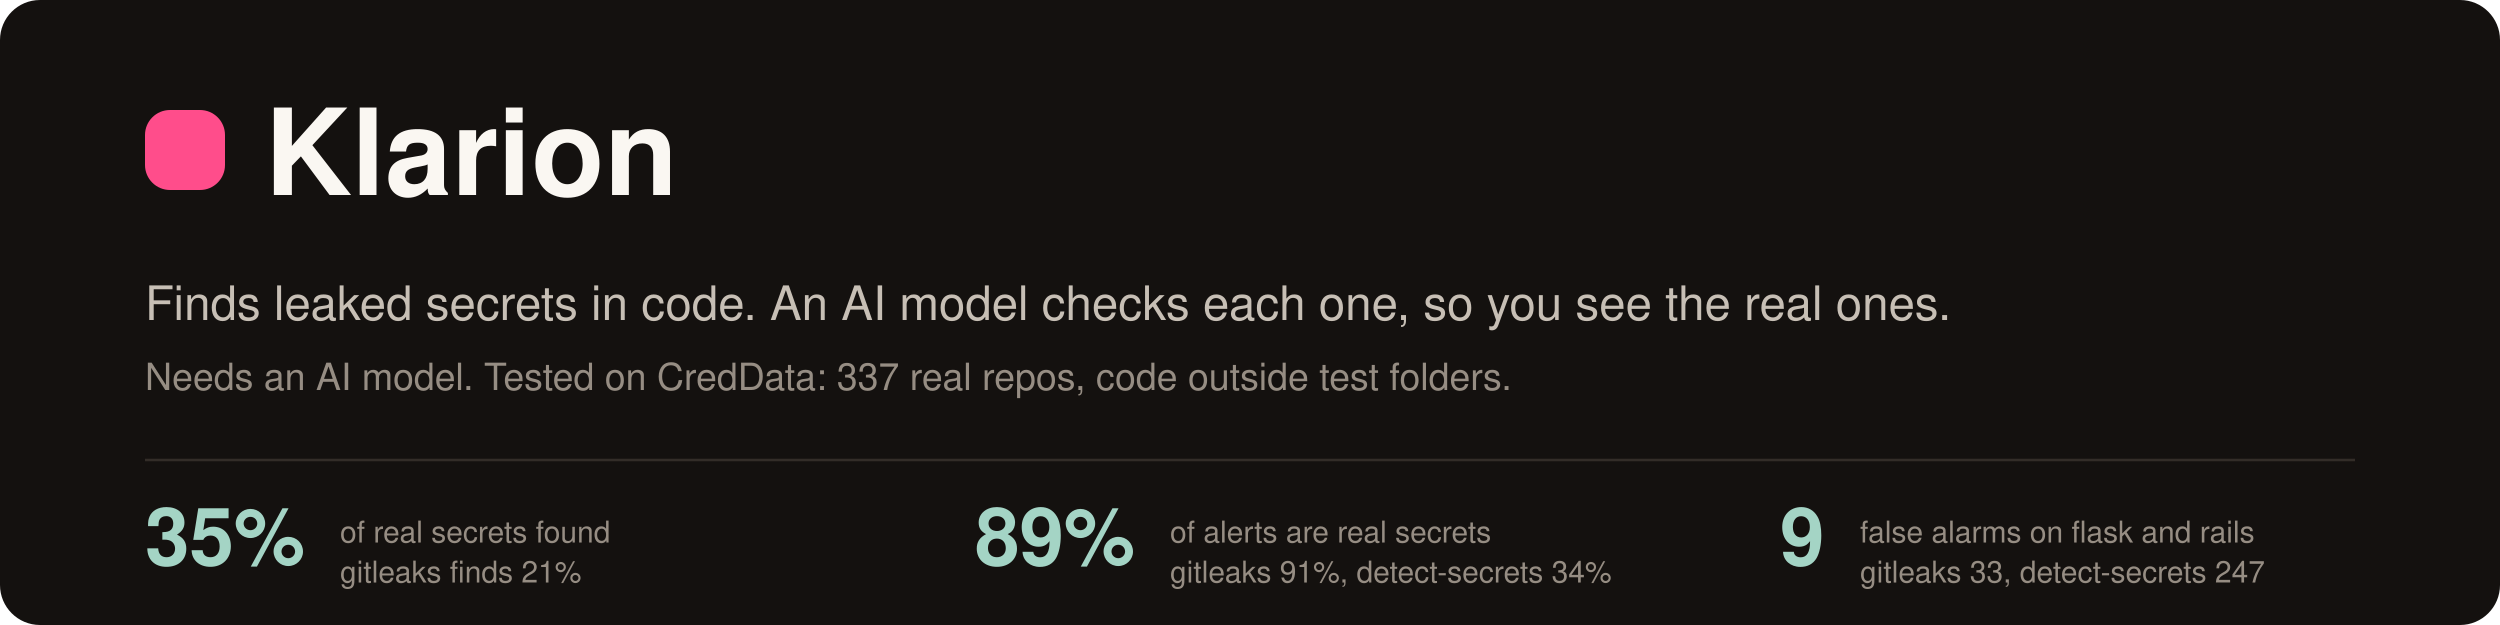
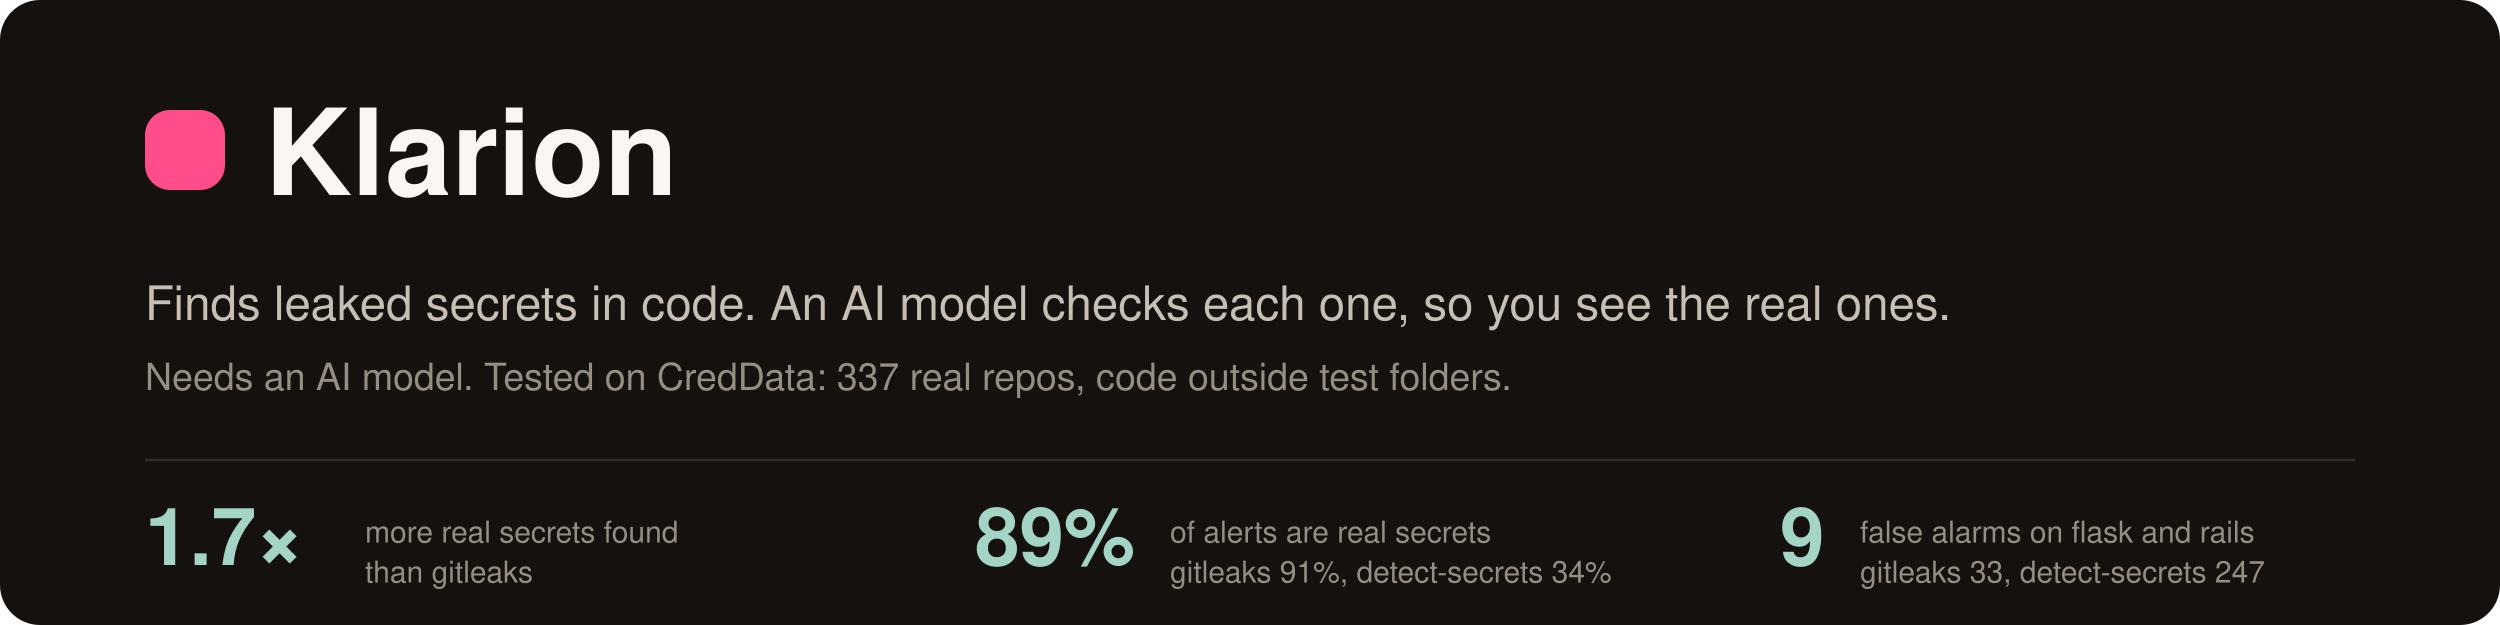
- <svg xmlns="http://www.w3.org/2000/svg" viewBox="0 0 1000 250" width="1000" height="250" role="img" aria-label="Klarion finds leaked secrets in code. An AI model checks each one, so you see the real ones. Tested on CredData, 337 real repositories, code outside test folders: Klarion finds 35 percent of real secrets, gitleaks 21 percent. 89 percent of Klarion alerts are real, gitleaks 91 percent, detect-secrets 34 percent. 9 false alarms on flask and rails, gitleaks 33, detect-secrets 247. Needs an AI model.">
+ <svg xmlns="http://www.w3.org/2000/svg" viewBox="0 0 1000 250" width="1000" height="250" role="img" aria-label="Klarion finds leaked secrets in code. An AI model checks each one, so you see the real ones. Tested on CredData, 337 real repositories, code outside test folders: Klarion finds about 1.7 times more real secrets than gitleaks, and 89 percent of its alerts are real, against 91 percent for gitleaks and 34 percent for detect-secrets. 9 false alarms on flask and rails, gitleaks 33, detect-secrets 247. Needs an AI model.">
  <rect width="1000" height="250" rx="16" fill="#14110f" />
  <rect x="58" y="44" width="32" height="32" rx="10" fill="#ff4d8b" />
  <text x="106" y="78" font-family="Helvetica, Arial, sans-serif" font-size="48" font-weight="600" fill="#faf7f2">Klarion</text>
  <text x="58" y="128" font-family="Helvetica, Arial, sans-serif" font-size="19" fill="#c7bfb5">Finds leaked secrets in code. An AI model checks each one, so you see the real ones.</text>
  <text x="58" y="156" font-family="Helvetica, Arial, sans-serif" font-size="15" fill="#968d83">Needs an AI model. Tested on CredData: 337 real repos, code outside test folders.</text>
  <line x1="58" y1="184" x2="942" y2="184" stroke="#332d28" stroke-width="1" />
-   <text x="58" y="226" font-family="Helvetica, Arial, sans-serif" font-size="32" font-weight="600" fill="#a4d4c5">35%</text>
-   <text x="136" y="217" font-family="Helvetica, Arial, sans-serif" font-size="12" fill="#968d83">of real secrets found</text>
-   <text x="136" y="233" font-family="Helvetica, Arial, sans-serif" font-size="12" fill="#968d83">gitleaks finds 21%</text>
+   <text x="58" y="226" font-family="Helvetica, Arial, sans-serif" font-size="32" font-weight="600" fill="#a4d4c5">1.7×</text>
+   <text x="146" y="217" font-family="Helvetica, Arial, sans-serif" font-size="12" fill="#968d83">more real secrets found</text>
+   <text x="146" y="233" font-family="Helvetica, Arial, sans-serif" font-size="12" fill="#968d83">than gitleaks</text>
  <text x="390" y="226" font-family="Helvetica, Arial, sans-serif" font-size="32" font-weight="600" fill="#a4d4c5">89%</text>
  <text x="468" y="217" font-family="Helvetica, Arial, sans-serif" font-size="12" fill="#968d83">of alerts are real secrets</text>
  <text x="468" y="233" font-family="Helvetica, Arial, sans-serif" font-size="12" fill="#968d83">gitleaks 91%, detect-secrets 34%</text>
  <text x="712" y="226" font-family="Helvetica, Arial, sans-serif" font-size="32" font-weight="600" fill="#a4d4c5">9</text>
  <text x="744" y="217" font-family="Helvetica, Arial, sans-serif" font-size="12" fill="#968d83">false alarms on flask and rails</text>
  <text x="744" y="233" font-family="Helvetica, Arial, sans-serif" font-size="12" fill="#968d83">gitleaks 33, detect-secrets 247</text>
</svg>
